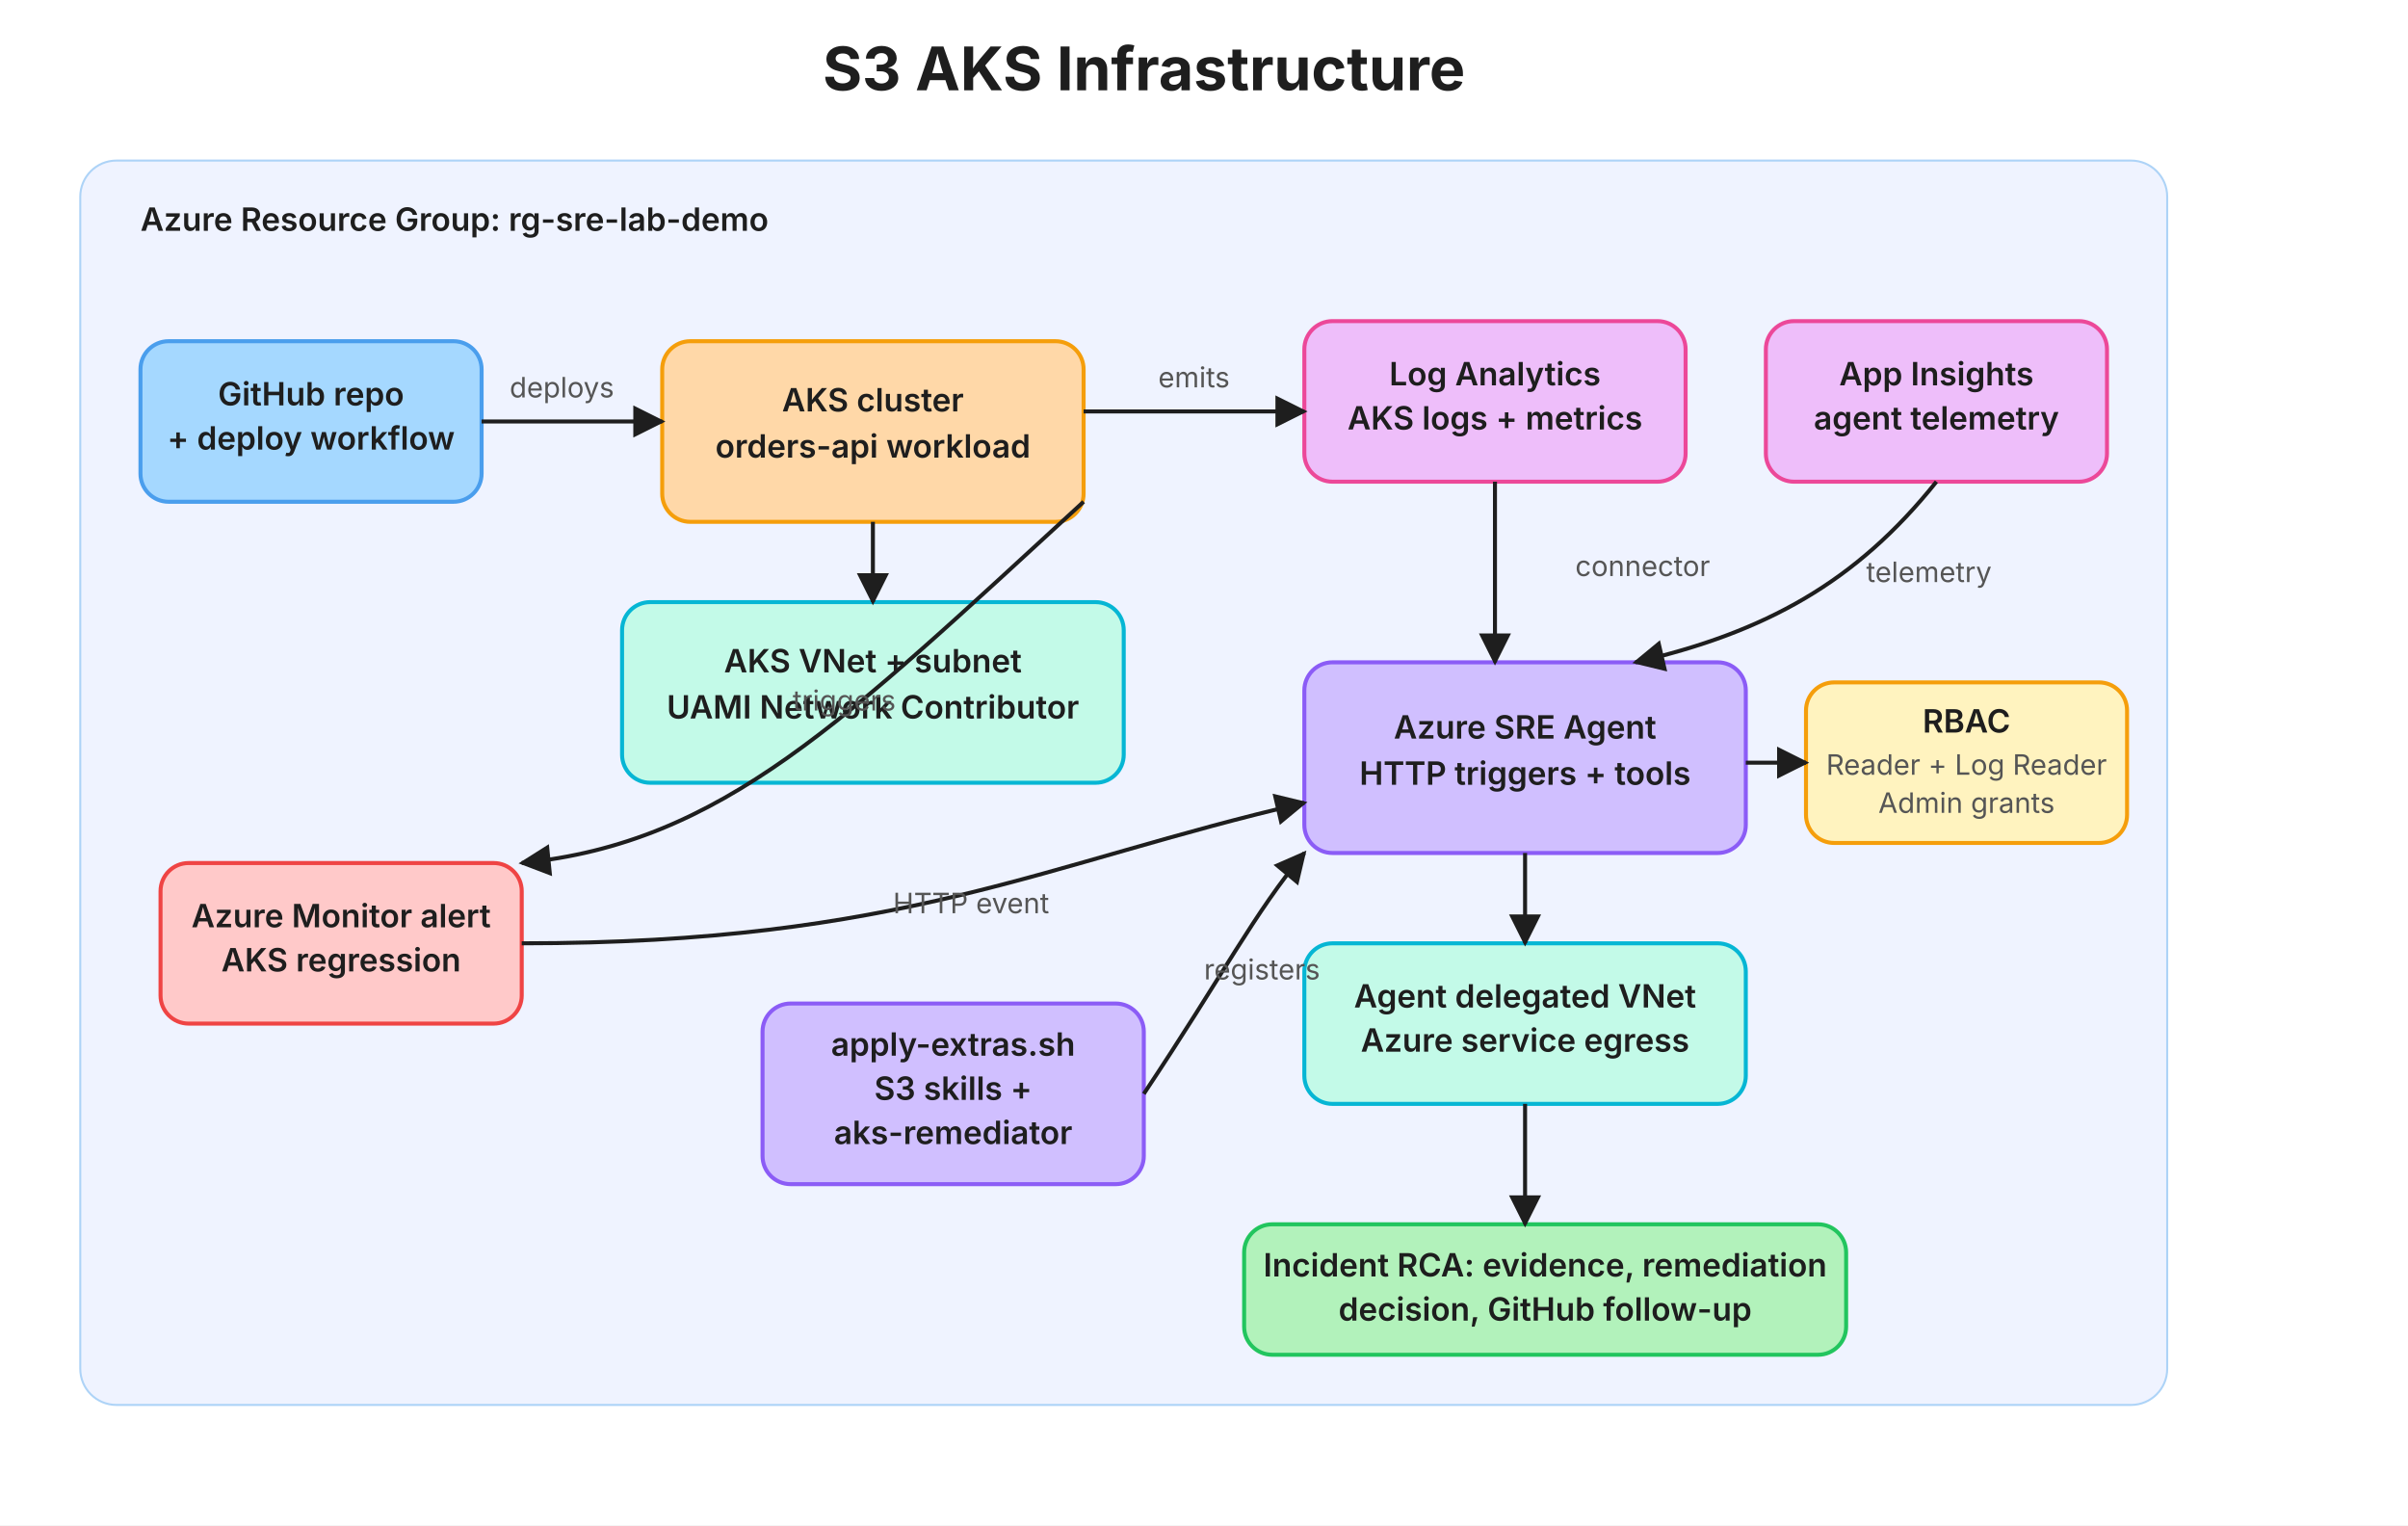
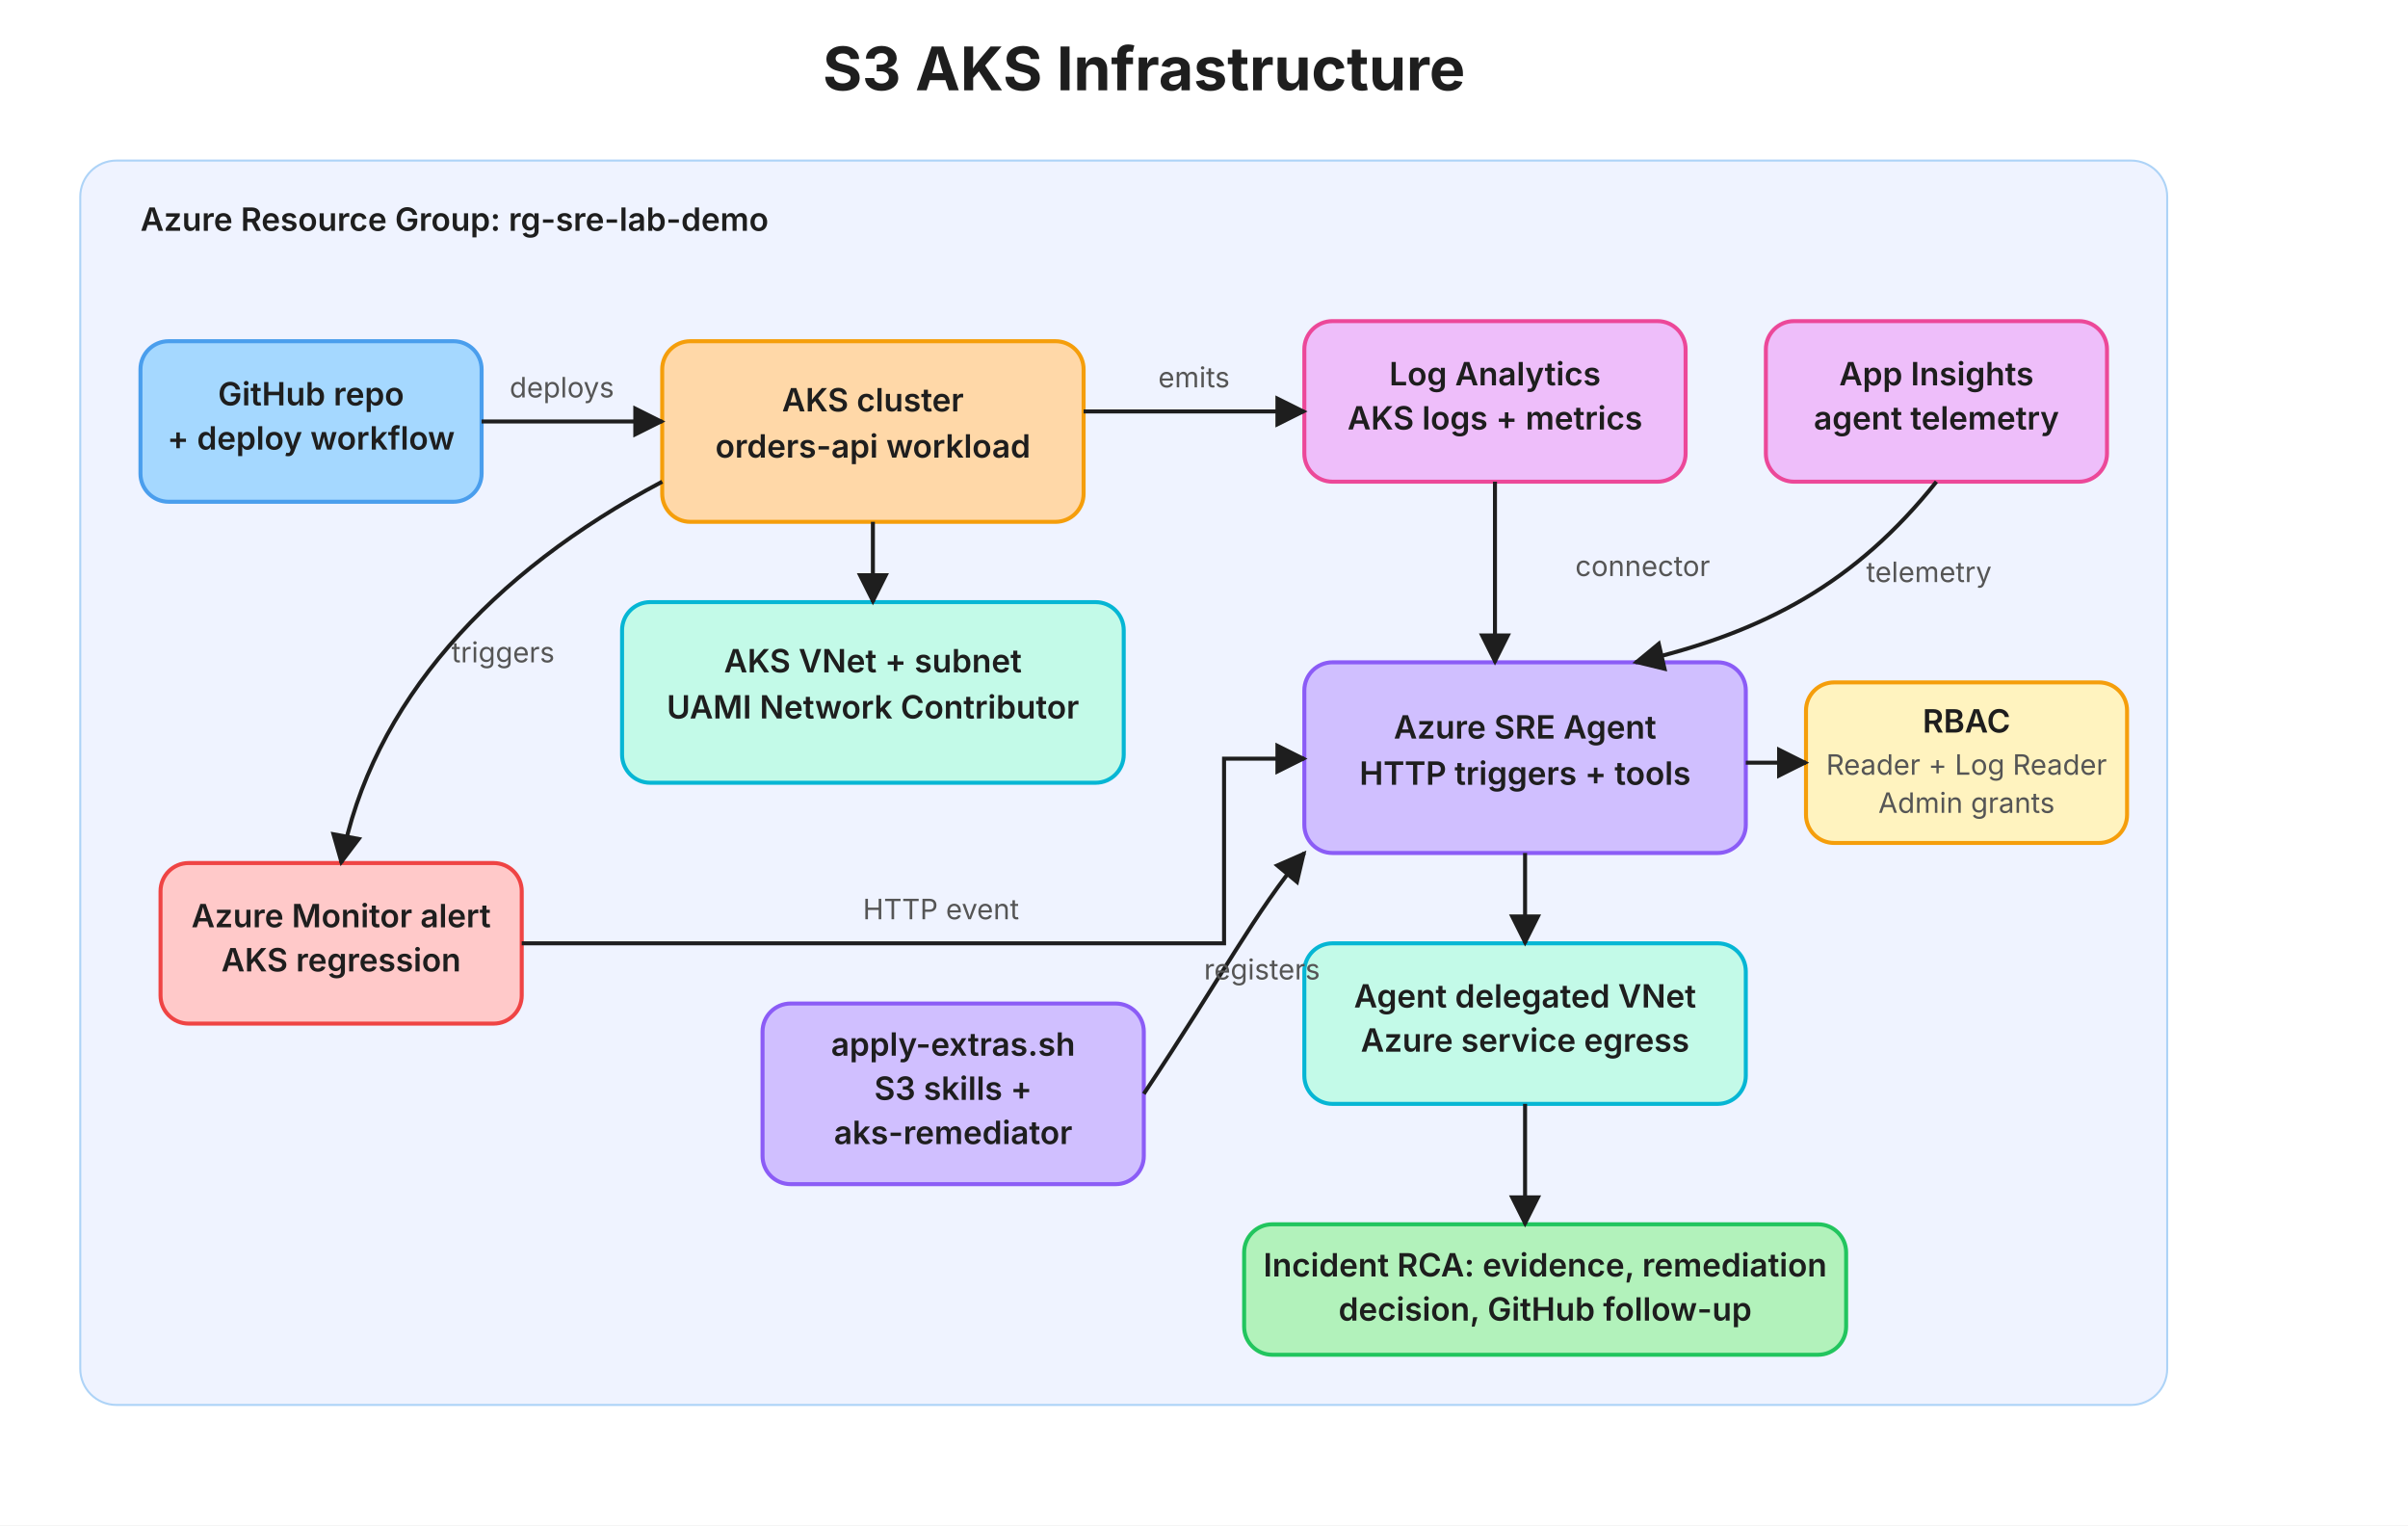
<svg xmlns="http://www.w3.org/2000/svg" width="1200" height="760" viewBox="0 0 1200 760" role="img" aria-labelledby="title desc">
  <defs>
    <marker id="arrow" viewBox="0 0 10 10" refX="9" refY="5" markerWidth="8" markerHeight="8" orient="auto-start-reverse">
      <path d="M 0 0 L 10 5 L 0 10 z" fill="#1e1e1e" />
    </marker>
    <style>
      text { font-family: Inter, Arial, sans-serif; fill: #1e1e1e; }
      .title { font-size: 30px; font-weight: 700; }
      .label { font-size: 16px; font-weight: 600; }
      .small { font-size: 14px; fill: #555; }
      .box { stroke-width: 2; rx: 14; ry: 14; }
      .line { stroke: #1e1e1e; stroke-width: 2; fill: none; marker-end: url(#arrow); }
    </style>
  </defs>
  <rect width="1200" height="760" fill="#fff" />
  <text x="410" y="45" class="title">S3 AKS Infrastructure</text>
  <rect x="40" y="80" width="1040" height="620" rx="18" fill="#dbe4ff" stroke="#4a9eed" opacity=".45" />
  <text x="70" y="115" class="label" fill="#4a9eed">Azure Resource Group: rg-sre-lab-demo</text>
  <rect class="box" x="70" y="170" width="170" height="80" fill="#a5d8ff" stroke="#4a9eed" />
  <text x="155" y="202" text-anchor="middle" class="label">GitHub repo</text>
  <text x="155" y="224" text-anchor="middle" class="label">+ deploy workflow</text>
  <rect class="box" x="330" y="170" width="210" height="90" fill="#ffd8a8" stroke="#f59e0b" />
  <text x="435" y="205" text-anchor="middle" class="label">AKS cluster</text>
  <text x="435" y="228" text-anchor="middle" class="label">orders-api workload</text>
  <rect class="box" x="310" y="300" width="250" height="90" fill="#c3fae8" stroke="#06b6d4" />
  <text x="435" y="335" text-anchor="middle" class="label">AKS VNet + subnet</text>
  <text x="435" y="358" text-anchor="middle" class="label">UAMI Network Contributor</text>
  <rect class="box" x="650" y="160" width="190" height="80" fill="#eebefa" stroke="#ec4899" />
  <text x="745" y="192" text-anchor="middle" class="label">Log Analytics</text>
  <text x="745" y="214" text-anchor="middle" class="label">AKS logs + metrics</text>
  <rect class="box" x="880" y="160" width="170" height="80" fill="#eebefa" stroke="#ec4899" />
  <text x="965" y="192" text-anchor="middle" class="label">App Insights</text>
  <text x="965" y="214" text-anchor="middle" class="label">agent telemetry</text>
  <rect class="box" x="650" y="330" width="220" height="95" fill="#d0bfff" stroke="#8b5cf6" />
  <text x="760" y="368" text-anchor="middle" class="label">Azure SRE Agent</text>
  <text x="760" y="391" text-anchor="middle" class="label">HTTP triggers + tools</text>
  <rect class="box" x="650" y="470" width="220" height="80" fill="#c3fae8" stroke="#06b6d4" />
  <text x="760" y="502" text-anchor="middle" class="label">Agent delegated VNet</text>
  <text x="760" y="524" text-anchor="middle" class="label">Azure service egress</text>
  <rect class="box" x="900" y="340" width="160" height="80" fill="#fff3bf" stroke="#f59e0b" />
  <text x="980" y="365" text-anchor="middle" class="label">RBAC</text>
  <text x="980" y="386" text-anchor="middle" class="small">Reader + Log Reader</text>
  <text x="980" y="405" text-anchor="middle" class="small">Admin grants</text>
  <rect class="box" x="380" y="500" width="190" height="90" fill="#d0bfff" stroke="#8b5cf6" />
  <text x="475" y="526" text-anchor="middle" class="label">apply-extras.sh</text>
  <text x="475" y="548" text-anchor="middle" class="label">S3 skills +</text>
  <text x="475" y="570" text-anchor="middle" class="label">aks-remediator</text>
  <rect class="box" x="80" y="430" width="180" height="80" fill="#ffc9c9" stroke="#ef4444" />
  <text x="170" y="462" text-anchor="middle" class="label">Azure Monitor alert</text>
  <text x="170" y="484" text-anchor="middle" class="label">AKS regression</text>
  <rect class="box" x="620" y="610" width="300" height="65" fill="#b2f2bb" stroke="#22c55e" />
  <text x="770" y="636" text-anchor="middle" class="label">Incident RCA: evidence, remediation</text>
  <text x="770" y="658" text-anchor="middle" class="label">decision, GitHub follow-up</text>
  <path class="line" d="M240 210 H330" />
  <text x="280" y="198" text-anchor="middle" class="small">deploys</text>
  <path class="line" d="M435 260 V300" />
  <path class="line" d="M540 205 H650" />
  <text x="595" y="193" text-anchor="middle" class="small">emits</text>
  <path class="line" d="M745 240 V330" />
  <text x="785" y="287" class="small">connector</text>
  <path class="line" d="M965 240 C925 290 880 315 815 330" />
  <text x="930" y="290" class="small">telemetry</text>
  <path class="line" d="M760 425 V470" />
  <path class="line" d="M870 380 H900" />
  <path class="line" d="M570 545 C610 485 625 455 650 425" />
  <text x="600" y="488" class="small">registers</text>
-   <path class="line" d="M540 250 C420 360 360 420 260 430" />
-   <text x="395" y="354" class="small">triggers</text>
-   <path class="line" d="M260 470 C450 470 520 430 650 400" />
-   <text x="445" y="455" class="small">HTTP event</text>
+   <path class="line" d="M330 240 C245 285 185 350 170 430" />
+   <text x="225" y="330" class="small">triggers</text>
+   <path class="line" d="M260 470 H610 V378 H650" />
+   <text x="430" y="458" class="small">HTTP event</text>
  <path class="line" d="M760 550 V610" />
</svg>
